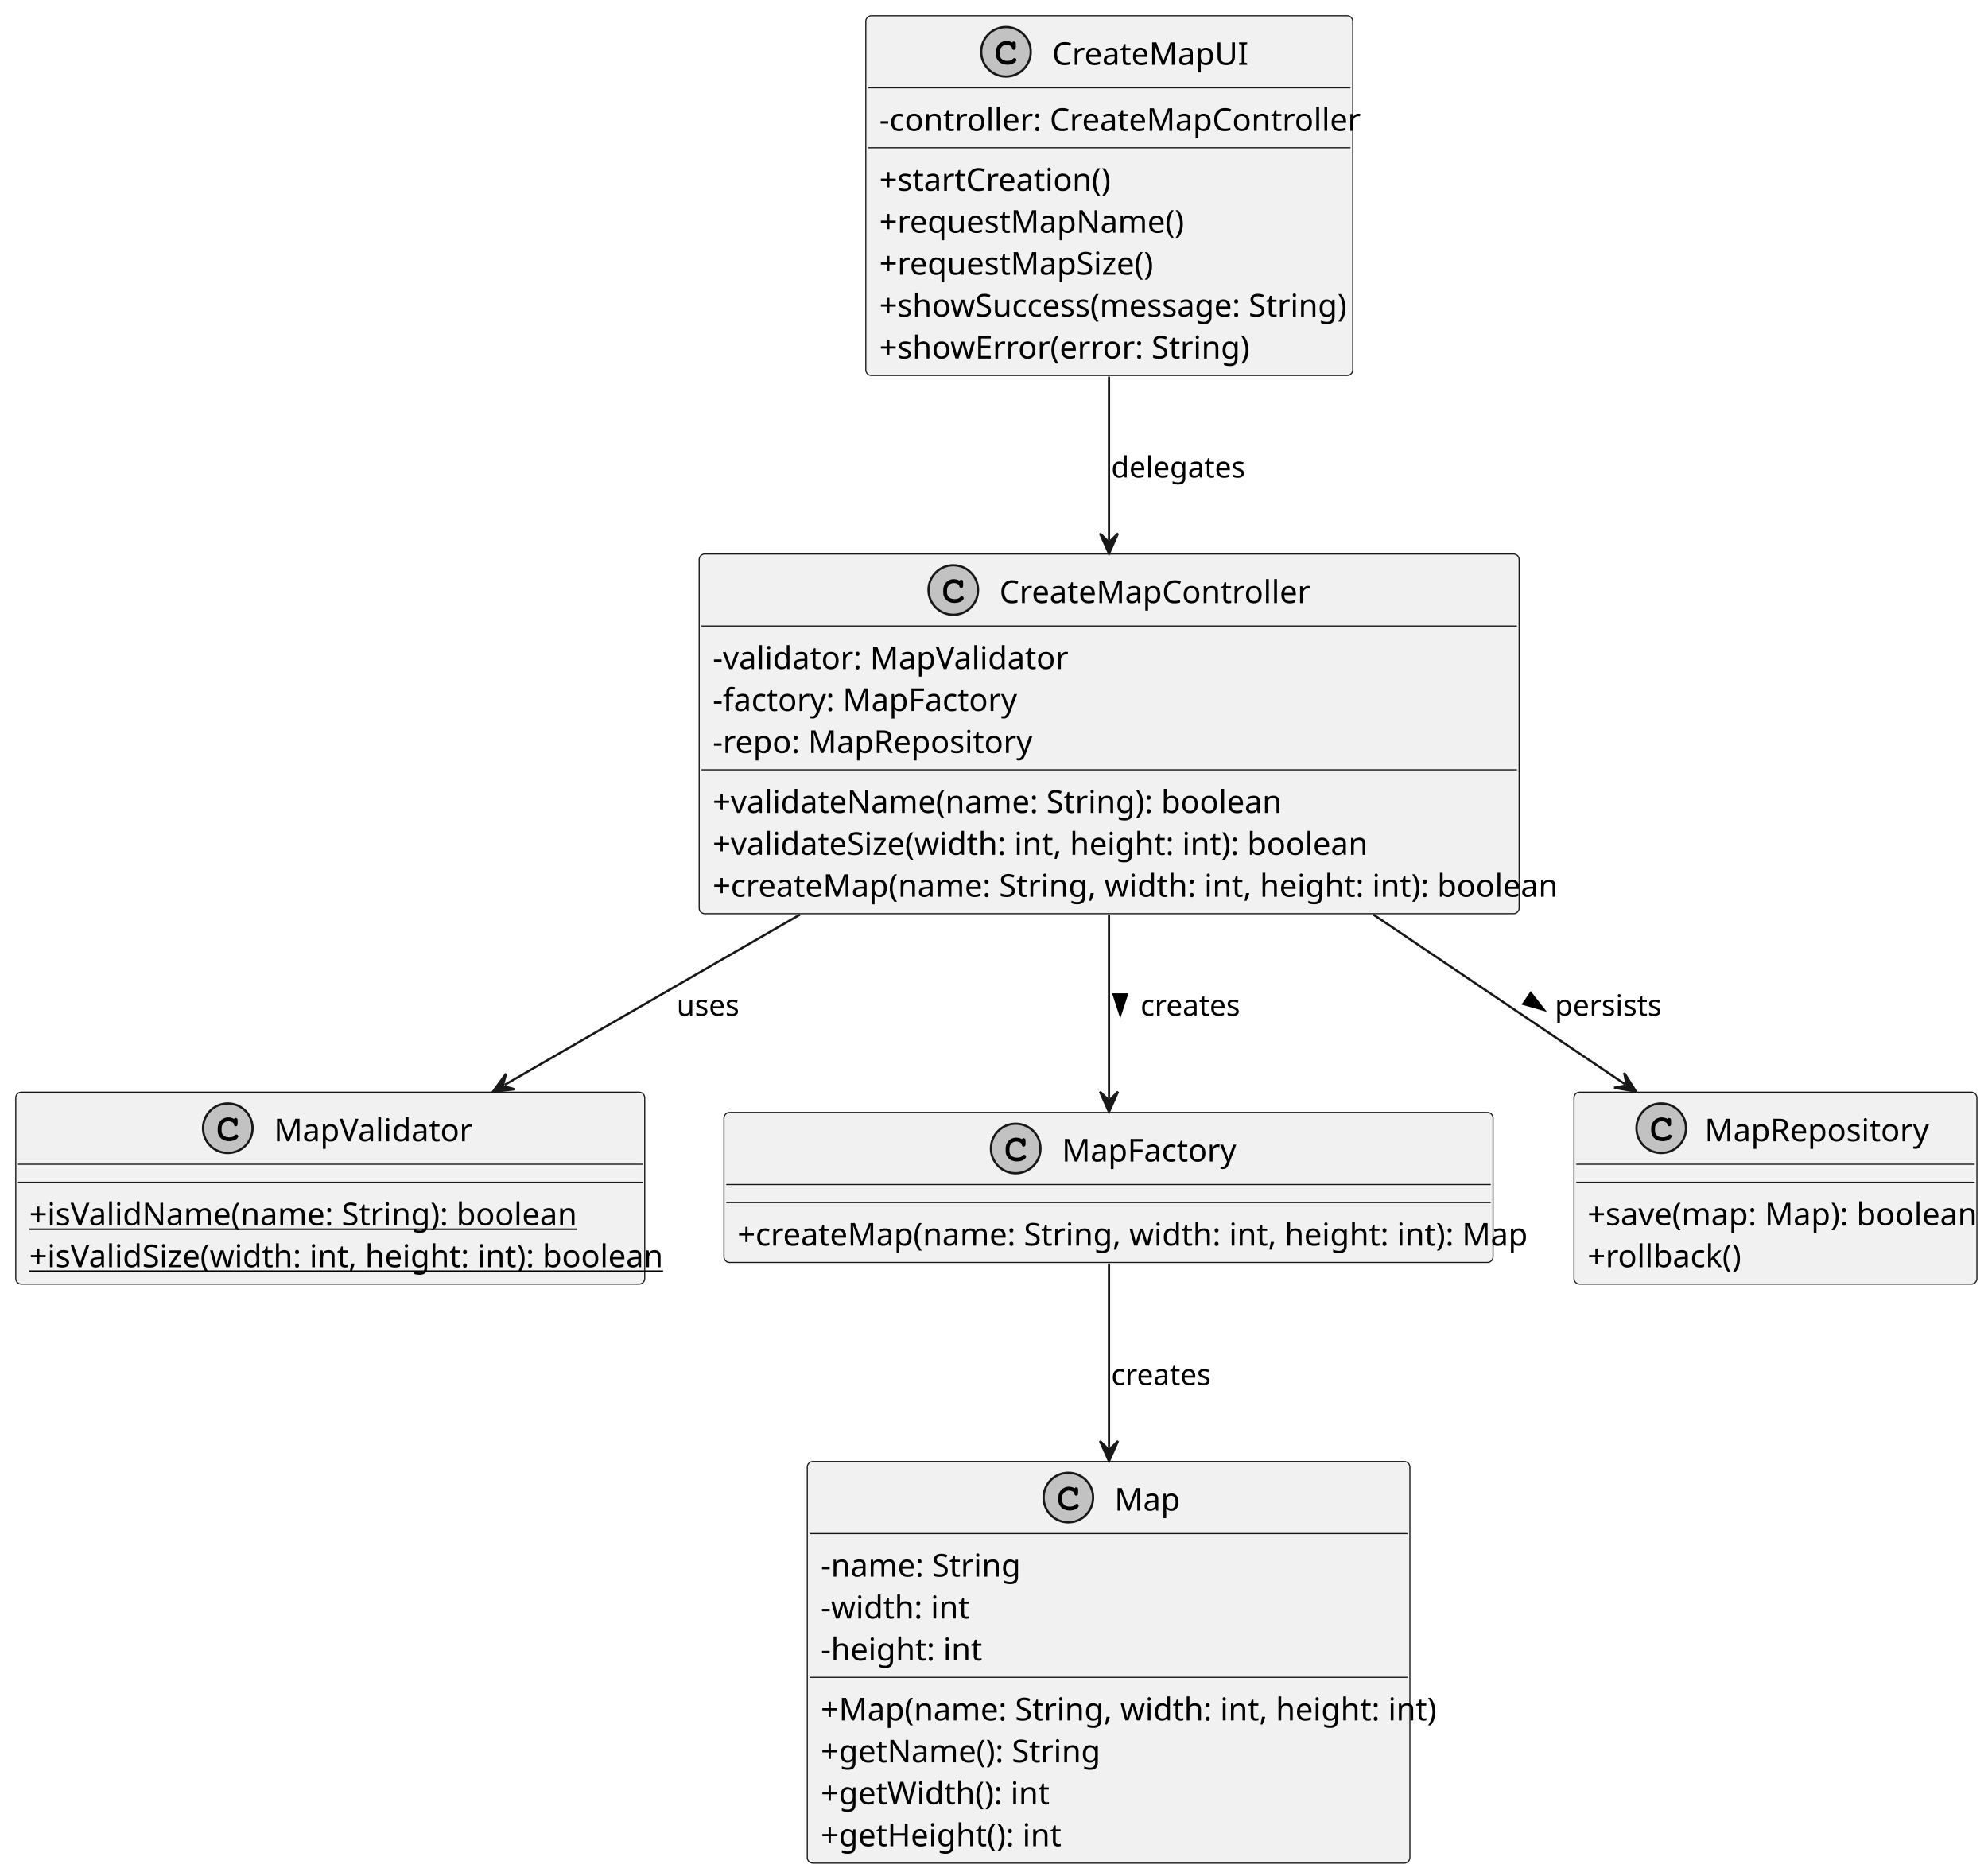
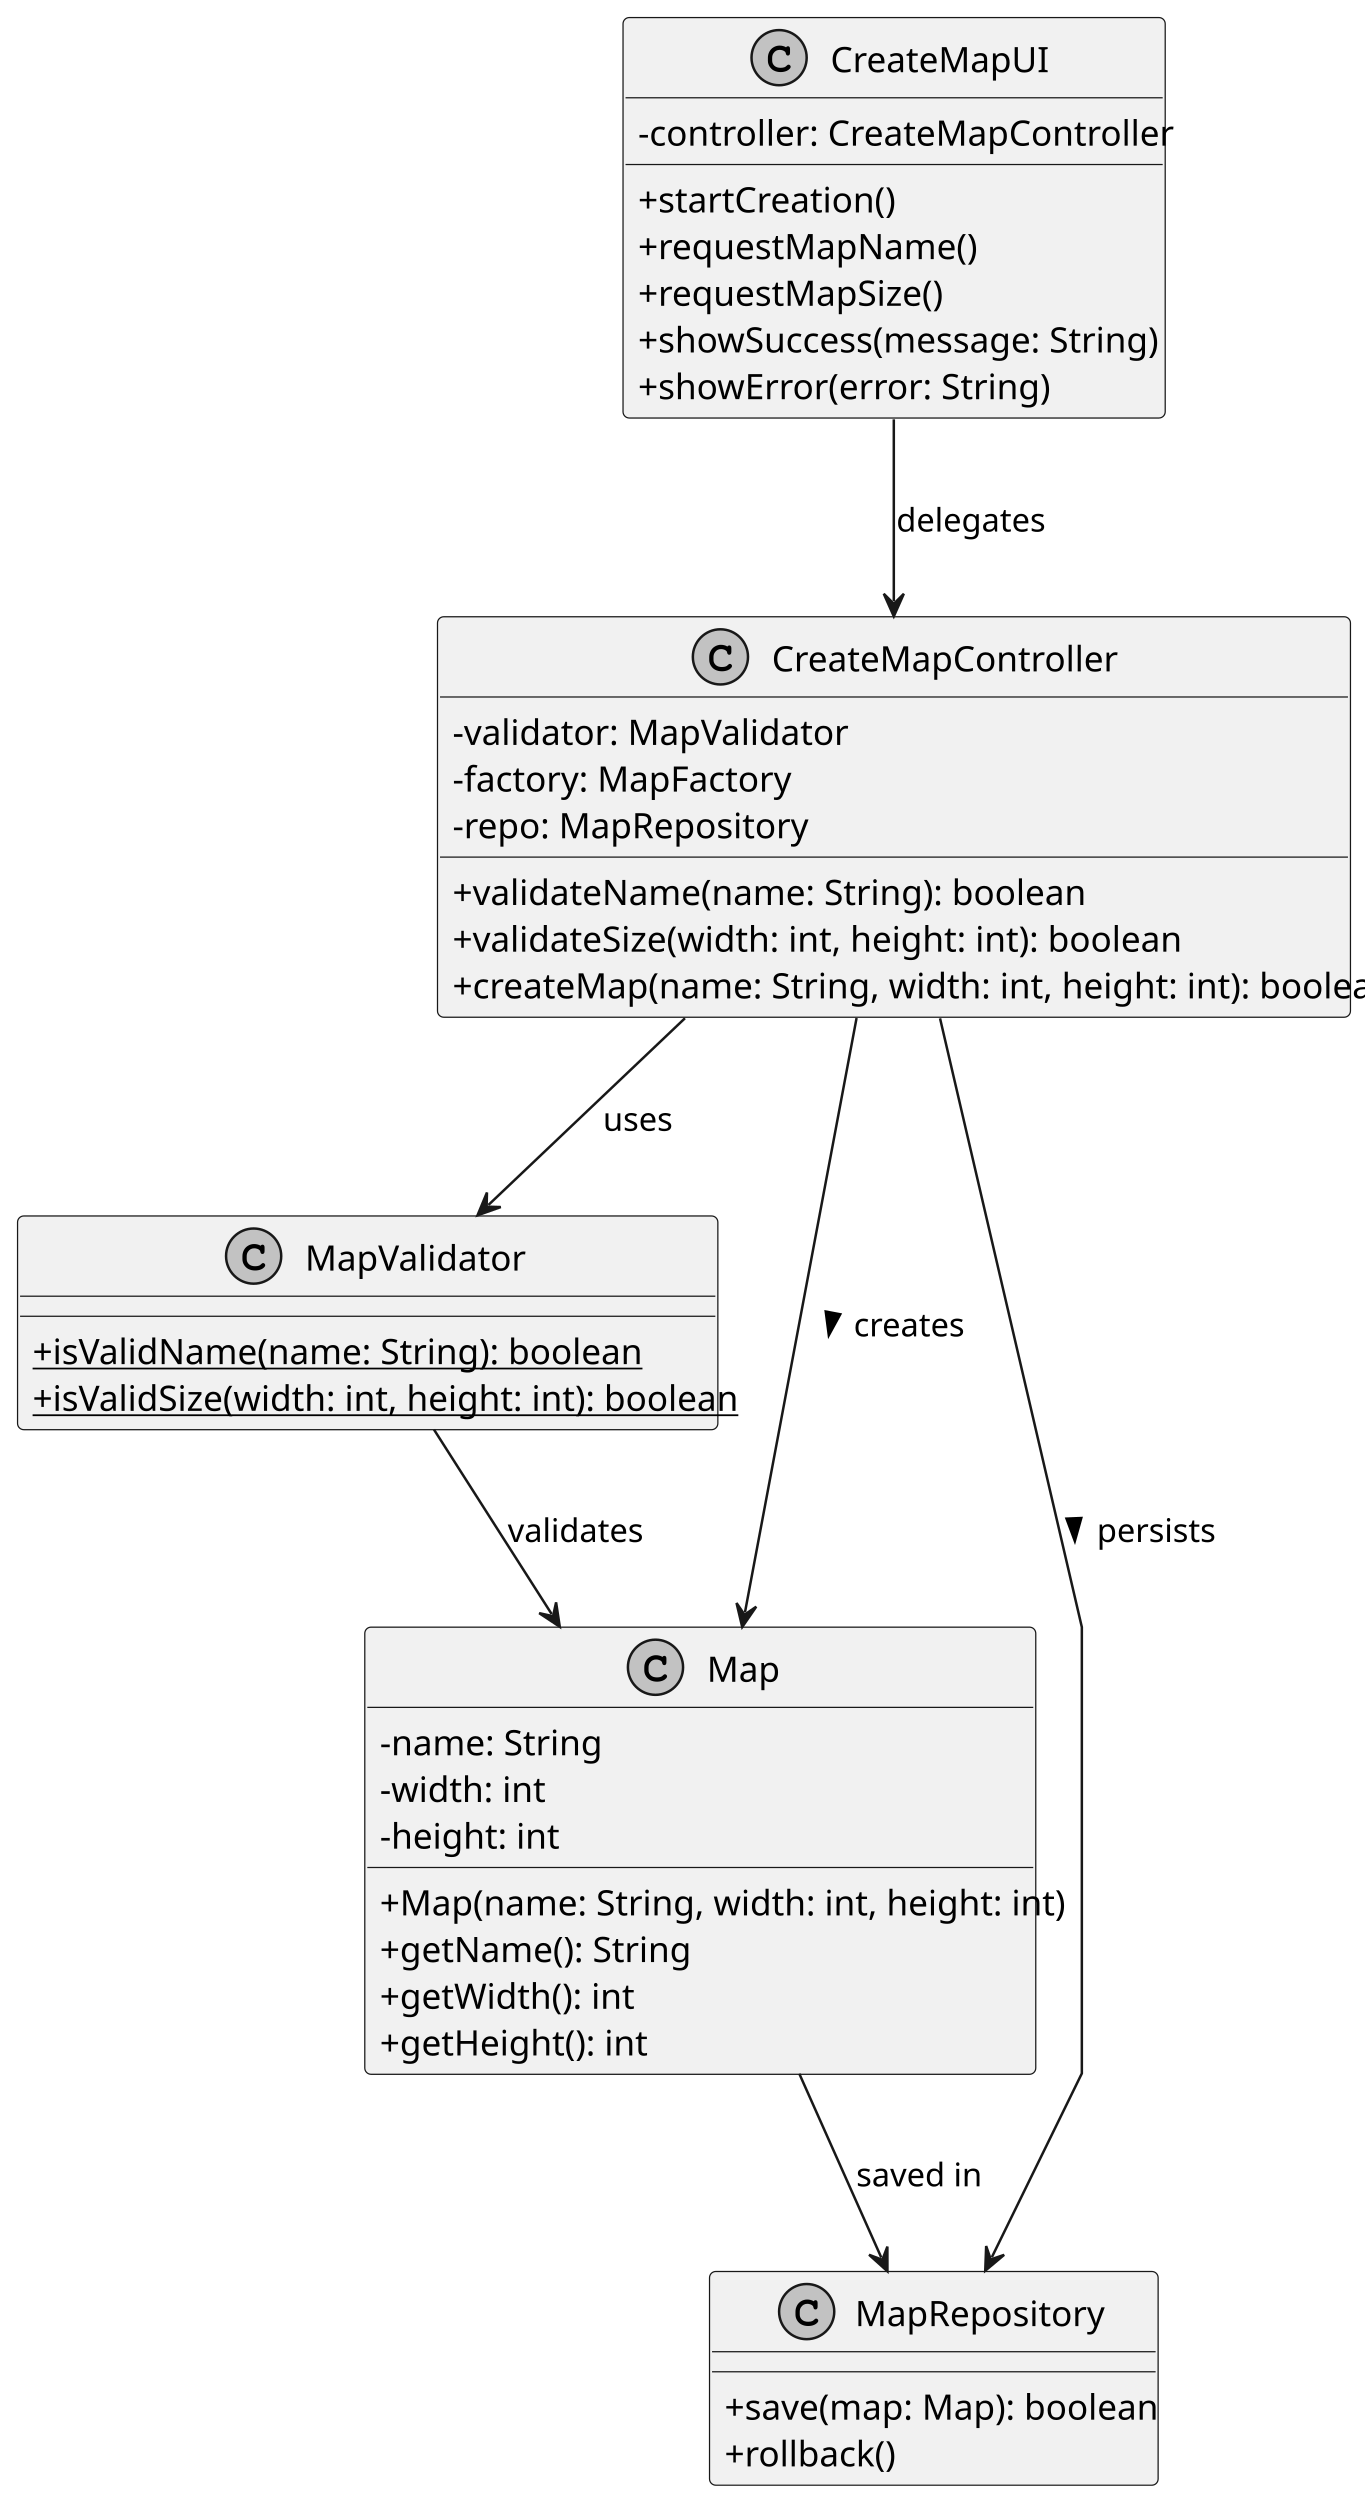
- <svg xmlns="http://www.w3.org/2000/svg" contentStyleType="text/css" height="583.8px" preserveAspectRatio="none" style="width:618px;height:583px;background:#FFFFFF;" version="1.1" viewBox="0 0 618 583" width="618.8px" zoomAndPan="magnify">
+ <svg xmlns="http://www.w3.org/2000/svg" contentStyleType="text/css" height="698.6px" preserveAspectRatio="none" style="width:381px;height:698px;background:#FFFFFF;" version="1.1" viewBox="0 0 381 698" width="381.5px" zoomAndPan="magnify">
  <defs />
  <g>
    <g id="elem_CreateMapUI">
-       <rect codeLine="10" fill="#F1F1F1" height="111.809" id="CreateMapUI" rx="1.75" ry="1.75" style="stroke:#181818;stroke-width:0.35;" width="151.376" x="269.15" y="4.9" />
-       <ellipse cx="312.724" cy="16.1" fill="#C2C2C2" rx="7.7" ry="7.7" style="stroke:#181818;stroke-width:0.7;" />
-       <path d="M314.66,13.213 Q314.769,13.059 314.9,12.983 Q315.031,12.906 315.185,12.906 Q315.447,12.906 315.611,13.092 Q315.775,13.267 315.775,13.694 L315.775,14.711 Q315.775,15.137 315.611,15.323 Q315.447,15.509 315.185,15.509 Q314.944,15.509 314.802,15.367 Q314.66,15.236 314.583,14.875 Q314.55,14.623 314.419,14.492 Q314.189,14.23 313.763,14.077 Q313.336,13.923 312.899,13.923 Q312.363,13.923 311.914,14.153 Q311.477,14.383 311.127,14.908 Q310.788,15.433 310.788,16.155 L310.788,16.92 Q310.788,17.784 311.411,18.364 Q312.035,18.933 313.15,18.933 Q313.806,18.933 314.266,18.758 Q314.539,18.648 314.835,18.342 Q315.021,18.156 315.119,18.102 Q315.228,18.047 315.37,18.047 Q315.6,18.047 315.775,18.233 Q315.961,18.408 315.961,18.648 Q315.961,18.889 315.721,19.173 Q315.37,19.578 314.813,19.808 Q314.058,20.125 313.15,20.125 Q312.089,20.125 311.247,19.688 Q310.558,19.337 310.077,18.594 Q309.596,17.839 309.596,16.942 L309.596,16.133 Q309.596,15.203 310.022,14.405 Q310.46,13.595 311.225,13.169 Q311.991,12.731 312.855,12.731 Q313.369,12.731 313.817,12.852 Q314.277,12.961 314.66,13.213 Z " fill="#000000" />
-       <text fill="#000000" font-family="sans-serif" font-size="9.8" lengthAdjust="spacing" textLength="58.278" x="327.074" y="20.158">CreateMapUI</text>
-       <line style="stroke:#181818;stroke-width:0.35;" x1="269.85" x2="419.826" y1="27.3" y2="27.3" />
-       <text fill="#000000" font-family="sans-serif" font-size="9.8" lengthAdjust="spacing" textLength="139.975" x="273.35" y="40.675">-controller: CreateMapController</text>
-       <line style="stroke:#181818;stroke-width:0.35;" x1="269.85" x2="419.826" y1="45.935" y2="45.935" />
-       <text fill="#000000" font-family="sans-serif" font-size="9.8" lengthAdjust="spacing" textLength="68.351" x="273.35" y="59.31">+startCreation()</text>
-       <text fill="#000000" font-family="sans-serif" font-size="9.8" lengthAdjust="spacing" textLength="90.143" x="273.35" y="72.345">+requestMapName()</text>
-       <text fill="#000000" font-family="sans-serif" font-size="9.8" lengthAdjust="spacing" textLength="83.066" x="273.35" y="85.379">+requestMapSize()</text>
-       <text fill="#000000" font-family="sans-serif" font-size="9.8" lengthAdjust="spacing" textLength="142.976" x="273.35" y="98.414">+showSuccess(message: String)</text>
-       <text fill="#000000" font-family="sans-serif" font-size="9.8" lengthAdjust="spacing" textLength="108.642" x="273.35" y="111.449">+showError(error: String)</text>
+       <rect codeLine="10" fill="#F1F1F1" height="111.809" id="CreateMapUI" rx="1.75" ry="1.75" style="stroke:#181818;stroke-width:0.35;" width="151.376" x="173.95" y="4.9" />
+       <ellipse cx="217.524" cy="16.1" fill="#C2C2C2" rx="7.7" ry="7.7" style="stroke:#181818;stroke-width:0.7;" />
+       <path d="M219.46,13.213 Q219.569,13.059 219.7,12.983 Q219.831,12.906 219.985,12.906 Q220.247,12.906 220.411,13.092 Q220.575,13.267 220.575,13.694 L220.575,14.711 Q220.575,15.137 220.411,15.323 Q220.247,15.509 219.985,15.509 Q219.744,15.509 219.602,15.367 Q219.46,15.236 219.383,14.875 Q219.35,14.623 219.219,14.492 Q218.989,14.23 218.563,14.077 Q218.136,13.923 217.699,13.923 Q217.163,13.923 216.714,14.153 Q216.277,14.383 215.927,14.908 Q215.588,15.433 215.588,16.155 L215.588,16.92 Q215.588,17.784 216.211,18.364 Q216.835,18.933 217.95,18.933 Q218.606,18.933 219.066,18.758 Q219.339,18.648 219.635,18.342 Q219.821,18.156 219.919,18.102 Q220.028,18.047 220.171,18.047 Q220.4,18.047 220.575,18.233 Q220.761,18.408 220.761,18.648 Q220.761,18.889 220.52,19.173 Q220.171,19.578 219.613,19.808 Q218.858,20.125 217.95,20.125 Q216.889,20.125 216.047,19.688 Q215.358,19.337 214.877,18.594 Q214.395,17.839 214.395,16.942 L214.395,16.133 Q214.395,15.203 214.822,14.405 Q215.26,13.595 216.025,13.169 Q216.791,12.731 217.655,12.731 Q218.169,12.731 218.617,12.852 Q219.077,12.961 219.46,13.213 Z " fill="#000000" />
+       <text fill="#000000" font-family="sans-serif" font-size="9.8" lengthAdjust="spacing" textLength="58.278" x="231.874" y="20.158">CreateMapUI</text>
+       <line style="stroke:#181818;stroke-width:0.35;" x1="174.65" x2="324.626" y1="27.3" y2="27.3" />
+       <text fill="#000000" font-family="sans-serif" font-size="9.8" lengthAdjust="spacing" textLength="139.975" x="178.15" y="40.675">-controller: CreateMapController</text>
+       <line style="stroke:#181818;stroke-width:0.35;" x1="174.65" x2="324.626" y1="45.935" y2="45.935" />
+       <text fill="#000000" font-family="sans-serif" font-size="9.8" lengthAdjust="spacing" textLength="68.351" x="178.15" y="59.31">+startCreation()</text>
+       <text fill="#000000" font-family="sans-serif" font-size="9.8" lengthAdjust="spacing" textLength="90.143" x="178.15" y="72.345">+requestMapName()</text>
+       <text fill="#000000" font-family="sans-serif" font-size="9.8" lengthAdjust="spacing" textLength="83.066" x="178.15" y="85.379">+requestMapSize()</text>
+       <text fill="#000000" font-family="sans-serif" font-size="9.8" lengthAdjust="spacing" textLength="142.976" x="178.15" y="98.414">+showSuccess(message: String)</text>
+       <text fill="#000000" font-family="sans-serif" font-size="9.8" lengthAdjust="spacing" textLength="108.642" x="178.15" y="111.449">+showError(error: String)</text>
    </g>
    <g id="elem_CreateMapController">
-       <rect codeLine="19" fill="#F1F1F1" height="111.809" id="CreateMapController" rx="1.75" ry="1.75" style="stroke:#181818;stroke-width:0.35;" width="254.898" x="217.35" y="172.2" />
-       <ellipse cx="296.343" cy="183.4" fill="#C2C2C2" rx="7.7" ry="7.7" style="stroke:#181818;stroke-width:0.7;" />
-       <path d="M298.279,180.512 Q298.389,180.359 298.52,180.283 Q298.651,180.206 298.804,180.206 Q299.067,180.206 299.231,180.392 Q299.395,180.567 299.395,180.994 L299.395,182.011 Q299.395,182.438 299.231,182.623 Q299.067,182.809 298.804,182.809 Q298.564,182.809 298.421,182.667 Q298.279,182.536 298.203,182.175 Q298.17,181.923 298.039,181.792 Q297.809,181.53 297.382,181.377 Q296.956,181.223 296.518,181.223 Q295.982,181.223 295.534,181.453 Q295.096,181.683 294.747,182.208 Q294.407,182.733 294.407,183.455 L294.407,184.22 Q294.407,185.084 295.031,185.664 Q295.654,186.233 296.77,186.233 Q297.426,186.233 297.885,186.058 Q298.159,185.948 298.454,185.642 Q298.64,185.456 298.739,185.402 Q298.848,185.347 298.99,185.347 Q299.22,185.347 299.395,185.533 Q299.581,185.708 299.581,185.948 Q299.581,186.189 299.34,186.473 Q298.99,186.878 298.432,187.108 Q297.678,187.425 296.77,187.425 Q295.709,187.425 294.867,186.988 Q294.178,186.637 293.697,185.894 Q293.215,185.139 293.215,184.242 L293.215,183.433 Q293.215,182.503 293.642,181.705 Q294.079,180.895 294.845,180.469 Q295.611,180.031 296.475,180.031 Q296.989,180.031 297.437,180.152 Q297.897,180.261 298.279,180.512 Z " fill="#000000" />
-       <text fill="#000000" font-family="sans-serif" font-size="9.8" lengthAdjust="spacing" textLength="90.961" x="310.693" y="187.458">CreateMapController</text>
-       <line style="stroke:#181818;stroke-width:0.35;" x1="218.05" x2="471.548" y1="194.6" y2="194.6" />
-       <text fill="#000000" font-family="sans-serif" font-size="9.8" lengthAdjust="spacing" textLength="103.493" x="221.55" y="207.975">-validator: MapValidator</text>
-       <text fill="#000000" font-family="sans-serif" font-size="9.8" lengthAdjust="spacing" textLength="89.856" x="221.55" y="221.01">-factory: MapFactory</text>
-       <text fill="#000000" font-family="sans-serif" font-size="9.8" lengthAdjust="spacing" textLength="94.229" x="221.55" y="234.045">-repo: MapRepository</text>
-       <line style="stroke:#181818;stroke-width:0.35;" x1="218.05" x2="471.548" y1="239.304" y2="239.304" />
-       <text fill="#000000" font-family="sans-serif" font-size="9.8" lengthAdjust="spacing" textLength="168.055" x="221.55" y="252.679">+validateName(name: String): boolean</text>
-       <text fill="#000000" font-family="sans-serif" font-size="9.8" lengthAdjust="spacing" textLength="192.033" x="221.55" y="265.714">+validateSize(width: int, height: int): boolean</text>
-       <text fill="#000000" font-family="sans-serif" font-size="9.8" lengthAdjust="spacing" textLength="246.498" x="221.55" y="278.749">+createMap(name: String, width: int, height: int): boolean</text>
+       <rect codeLine="19" fill="#F1F1F1" height="111.809" id="CreateMapController" rx="1.75" ry="1.75" style="stroke:#181818;stroke-width:0.35;" width="254.898" x="122.15" y="172.2" />
+       <ellipse cx="201.143" cy="183.4" fill="#C2C2C2" rx="7.7" ry="7.7" style="stroke:#181818;stroke-width:0.7;" />
+       <path d="M203.079,180.512 Q203.189,180.359 203.32,180.283 Q203.451,180.206 203.604,180.206 Q203.867,180.206 204.031,180.392 Q204.195,180.567 204.195,180.994 L204.195,182.011 Q204.195,182.438 204.031,182.623 Q203.867,182.809 203.604,182.809 Q203.364,182.809 203.221,182.667 Q203.079,182.536 203.003,182.175 Q202.97,181.923 202.839,181.792 Q202.609,181.53 202.182,181.377 Q201.756,181.223 201.318,181.223 Q200.782,181.223 200.334,181.453 Q199.897,181.683 199.547,182.208 Q199.207,182.733 199.207,183.455 L199.207,184.22 Q199.207,185.084 199.831,185.664 Q200.454,186.233 201.57,186.233 Q202.226,186.233 202.685,186.058 Q202.959,185.948 203.254,185.642 Q203.44,185.456 203.539,185.402 Q203.648,185.347 203.79,185.347 Q204.02,185.347 204.195,185.533 Q204.381,185.708 204.381,185.948 Q204.381,186.189 204.14,186.473 Q203.79,186.878 203.232,187.108 Q202.478,187.425 201.57,187.425 Q200.509,187.425 199.667,186.988 Q198.978,186.637 198.496,185.894 Q198.015,185.139 198.015,184.242 L198.015,183.433 Q198.015,182.503 198.442,181.705 Q198.879,180.895 199.645,180.469 Q200.411,180.031 201.275,180.031 Q201.789,180.031 202.237,180.152 Q202.696,180.261 203.079,180.512 Z " fill="#000000" />
+       <text fill="#000000" font-family="sans-serif" font-size="9.8" lengthAdjust="spacing" textLength="90.961" x="215.493" y="187.458">CreateMapController</text>
+       <line style="stroke:#181818;stroke-width:0.35;" x1="122.85" x2="376.348" y1="194.6" y2="194.6" />
+       <text fill="#000000" font-family="sans-serif" font-size="9.8" lengthAdjust="spacing" textLength="103.493" x="126.35" y="207.975">-validator: MapValidator</text>
+       <text fill="#000000" font-family="sans-serif" font-size="9.8" lengthAdjust="spacing" textLength="89.856" x="126.35" y="221.01">-factory: MapFactory</text>
+       <text fill="#000000" font-family="sans-serif" font-size="9.8" lengthAdjust="spacing" textLength="94.229" x="126.35" y="234.045">-repo: MapRepository</text>
+       <line style="stroke:#181818;stroke-width:0.35;" x1="122.85" x2="376.348" y1="239.304" y2="239.304" />
+       <text fill="#000000" font-family="sans-serif" font-size="9.8" lengthAdjust="spacing" textLength="168.055" x="126.35" y="252.679">+validateName(name: String): boolean</text>
+       <text fill="#000000" font-family="sans-serif" font-size="9.8" lengthAdjust="spacing" textLength="192.033" x="126.35" y="265.714">+validateSize(width: int, height: int): boolean</text>
+       <text fill="#000000" font-family="sans-serif" font-size="9.8" lengthAdjust="spacing" textLength="246.498" x="126.35" y="278.749">+createMap(name: String, width: int, height: int): boolean</text>
    </g>
    <g id="elem_MapValidator">
      <rect codeLine="28" fill="#F1F1F1" height="59.669" id="MapValidator" rx="1.75" ry="1.75" style="stroke:#181818;stroke-width:0.35;" width="195.524" x="4.9" y="339.5" />
      <ellipse cx="70.816" cy="350.7" fill="#C2C2C2" rx="7.7" ry="7.7" style="stroke:#181818;stroke-width:0.7;" />
      <path d="M72.751,347.812 Q72.861,347.659 72.992,347.583 Q73.123,347.506 73.276,347.506 Q73.539,347.506 73.703,347.692 Q73.867,347.867 73.867,348.294 L73.867,349.311 Q73.867,349.738 73.703,349.923 Q73.539,350.109 73.276,350.109 Q73.036,350.109 72.894,349.967 Q72.751,349.836 72.675,349.475 Q72.642,349.223 72.511,349.092 Q72.281,348.83 71.855,348.677 Q71.428,348.523 70.99,348.523 Q70.455,348.523 70.006,348.753 Q69.569,348.983 69.219,349.508 Q68.88,350.033 68.88,350.755 L68.88,351.52 Q68.88,352.384 69.503,352.964 Q70.126,353.533 71.242,353.533 Q71.898,353.533 72.358,353.358 Q72.631,353.248 72.927,352.942 Q73.112,352.756 73.211,352.702 Q73.32,352.647 73.462,352.647 Q73.692,352.647 73.867,352.833 Q74.053,353.008 74.053,353.248 Q74.053,353.489 73.812,353.773 Q73.462,354.178 72.905,354.408 Q72.15,354.725 71.242,354.725 Q70.181,354.725 69.339,354.288 Q68.65,353.938 68.169,353.194 Q67.687,352.439 67.687,351.542 L67.687,350.733 Q67.687,349.803 68.114,349.005 Q68.552,348.195 69.317,347.769 Q70.083,347.331 70.947,347.331 Q71.461,347.331 71.909,347.452 Q72.369,347.561 72.751,347.812 Z " fill="#000000" />
      <text fill="#000000" font-family="sans-serif" font-size="9.8" lengthAdjust="spacing" textLength="57.742" x="85.165" y="354.758">MapValidator</text>
      <line style="stroke:#181818;stroke-width:0.35;" x1="5.6" x2="199.724" y1="361.9" y2="361.9" />
      <line style="stroke:#181818;stroke-width:0.35;" x1="5.6" x2="199.724" y1="367.5" y2="367.5" />
      <text fill="#000000" font-family="sans-serif" font-size="9.8" lengthAdjust="spacing" text-decoration="underline" textLength="163.145" x="9.1" y="380.875">+isValidName(name: String): boolean</text>
      <text fill="#000000" font-family="sans-serif" font-size="9.8" lengthAdjust="spacing" text-decoration="underline" textLength="187.124" x="9.1" y="393.91">+isValidSize(width: int, height: int): boolean</text>
    </g>
-     <g id="elem_MapFactory">
-       <rect codeLine="33" fill="#F1F1F1" height="46.635" id="MapFactory" rx="1.75" ry="1.75" style="stroke:#181818;stroke-width:0.35;" width="239.083" x="225.05" y="345.8" />
-       <ellipse cx="315.748" cy="357" fill="#C2C2C2" rx="7.7" ry="7.7" style="stroke:#181818;stroke-width:0.7;" />
-       <path d="M317.684,354.113 Q317.793,353.959 317.924,353.883 Q318.056,353.806 318.209,353.806 Q318.471,353.806 318.635,353.992 Q318.799,354.167 318.799,354.594 L318.799,355.611 Q318.799,356.038 318.635,356.223 Q318.471,356.409 318.209,356.409 Q317.968,356.409 317.826,356.267 Q317.684,356.136 317.607,355.775 Q317.574,355.523 317.443,355.392 Q317.214,355.13 316.787,354.977 Q316.36,354.823 315.923,354.823 Q315.387,354.823 314.938,355.053 Q314.501,355.283 314.151,355.808 Q313.812,356.333 313.812,357.055 L313.812,357.82 Q313.812,358.684 314.435,359.264 Q315.059,359.833 316.174,359.833 Q316.831,359.833 317.29,359.658 Q317.563,359.548 317.859,359.242 Q318.045,359.056 318.143,359.002 Q318.252,358.947 318.395,358.947 Q318.624,358.947 318.799,359.133 Q318.985,359.308 318.985,359.548 Q318.985,359.789 318.745,360.073 Q318.395,360.478 317.837,360.708 Q317.082,361.025 316.174,361.025 Q315.113,361.025 314.271,360.587 Q313.582,360.238 313.101,359.494 Q312.62,358.739 312.62,357.842 L312.62,357.033 Q312.62,356.103 313.046,355.305 Q313.484,354.495 314.249,354.069 Q315.015,353.631 315.879,353.631 Q316.393,353.631 316.842,353.752 Q317.301,353.861 317.684,354.113 Z " fill="#000000" />
-       <text fill="#000000" font-family="sans-serif" font-size="9.8" lengthAdjust="spacing" textLength="51.737" x="330.098" y="361.058">MapFactory</text>
-       <line style="stroke:#181818;stroke-width:0.35;" x1="225.75" x2="463.433" y1="368.2" y2="368.2" />
-       <line style="stroke:#181818;stroke-width:0.35;" x1="225.75" x2="463.433" y1="373.8" y2="373.8" />
-       <text fill="#000000" font-family="sans-serif" font-size="9.8" lengthAdjust="spacing" textLength="230.683" x="229.25" y="387.175">+createMap(name: String, width: int, height: int): Map</text>
-     </g>
    <g id="elem_Map">
-       <rect codeLine="37" fill="#F1F1F1" height="124.843" id="Map" rx="1.75" ry="1.75" style="stroke:#181818;stroke-width:0.35;" width="187.336" x="250.95" y="454.3" />
-       <ellipse cx="332.111" cy="465.5" fill="#C2C2C2" rx="7.7" ry="7.7" style="stroke:#181818;stroke-width:0.7;" />
-       <path d="M334.047,462.613 Q334.156,462.459 334.288,462.383 Q334.419,462.306 334.572,462.306 Q334.834,462.306 334.998,462.492 Q335.163,462.667 335.163,463.094 L335.163,464.111 Q335.163,464.538 334.998,464.723 Q334.834,464.909 334.572,464.909 Q334.331,464.909 334.189,464.767 Q334.047,464.636 333.97,464.275 Q333.938,464.023 333.806,463.892 Q333.577,463.63 333.15,463.477 Q332.724,463.323 332.286,463.323 Q331.75,463.323 331.302,463.553 Q330.864,463.783 330.514,464.308 Q330.175,464.833 330.175,465.555 L330.175,466.32 Q330.175,467.184 330.798,467.764 Q331.422,468.333 332.538,468.333 Q333.194,468.333 333.653,468.158 Q333.927,468.048 334.222,467.742 Q334.408,467.556 334.506,467.502 Q334.616,467.447 334.758,467.447 Q334.988,467.447 335.163,467.633 Q335.349,467.808 335.349,468.048 Q335.349,468.289 335.108,468.573 Q334.758,468.978 334.2,469.208 Q333.445,469.525 332.538,469.525 Q331.477,469.525 330.635,469.087 Q329.945,468.738 329.464,467.994 Q328.983,467.239 328.983,466.342 L328.983,465.533 Q328.983,464.603 329.409,463.805 Q329.847,462.995 330.613,462.569 Q331.378,462.131 332.242,462.131 Q332.756,462.131 333.205,462.252 Q333.664,462.361 334.047,462.613 Z " fill="#000000" />
-       <text fill="#000000" font-family="sans-serif" font-size="9.8" lengthAdjust="spacing" textLength="19.064" x="346.461" y="469.558">Map</text>
-       <line style="stroke:#181818;stroke-width:0.35;" x1="251.65" x2="437.586" y1="476.7" y2="476.7" />
-       <text fill="#000000" font-family="sans-serif" font-size="9.8" lengthAdjust="spacing" textLength="58.824" x="255.15" y="490.075">-name: String</text>
-       <text fill="#000000" font-family="sans-serif" font-size="9.8" lengthAdjust="spacing" textLength="41.937" x="255.15" y="503.11">-width: int</text>
-       <text fill="#000000" font-family="sans-serif" font-size="9.8" lengthAdjust="spacing" textLength="45.76" x="255.15" y="516.145">-height: int</text>
-       <line style="stroke:#181818;stroke-width:0.35;" x1="251.65" x2="437.586" y1="521.404" y2="521.404" />
-       <text fill="#000000" font-family="sans-serif" font-size="9.8" lengthAdjust="spacing" textLength="178.936" x="255.15" y="534.779">+Map(name: String, width: int, height: int)</text>
-       <text fill="#000000" font-family="sans-serif" font-size="9.8" lengthAdjust="spacing" textLength="83.061" x="255.15" y="547.814">+getName(): String</text>
-       <text fill="#000000" font-family="sans-serif" font-size="9.8" lengthAdjust="spacing" textLength="66.719" x="255.15" y="560.849">+getWidth(): int</text>
-       <text fill="#000000" font-family="sans-serif" font-size="9.8" lengthAdjust="spacing" textLength="69.997" x="255.15" y="573.884">+getHeight(): int</text>
+       <rect codeLine="34" fill="#F1F1F1" height="124.843" id="Map" rx="1.75" ry="1.75" style="stroke:#181818;stroke-width:0.35;" width="187.336" x="101.85" y="454.3" />
+       <ellipse cx="183.011" cy="465.5" fill="#C2C2C2" rx="7.7" ry="7.7" style="stroke:#181818;stroke-width:0.7;" />
+       <path d="M184.947,462.613 Q185.056,462.459 185.188,462.383 Q185.319,462.306 185.472,462.306 Q185.734,462.306 185.899,462.492 Q186.063,462.667 186.063,463.094 L186.063,464.111 Q186.063,464.538 185.899,464.723 Q185.734,464.909 185.472,464.909 Q185.231,464.909 185.089,464.767 Q184.947,464.636 184.87,464.275 Q184.838,464.023 184.706,463.892 Q184.477,463.63 184.05,463.477 Q183.624,463.323 183.186,463.323 Q182.65,463.323 182.202,463.553 Q181.764,463.783 181.414,464.308 Q181.075,464.833 181.075,465.555 L181.075,466.32 Q181.075,467.184 181.698,467.764 Q182.322,468.333 183.438,468.333 Q184.094,468.333 184.553,468.158 Q184.827,468.048 185.122,467.742 Q185.308,467.556 185.406,467.502 Q185.516,467.447 185.658,467.447 Q185.888,467.447 186.063,467.633 Q186.249,467.808 186.249,468.048 Q186.249,468.289 186.008,468.573 Q185.658,468.978 185.1,469.208 Q184.345,469.525 183.438,469.525 Q182.377,469.525 181.535,469.087 Q180.845,468.738 180.364,467.994 Q179.883,467.239 179.883,466.342 L179.883,465.533 Q179.883,464.603 180.31,463.805 Q180.747,462.995 181.513,462.569 Q182.278,462.131 183.142,462.131 Q183.656,462.131 184.105,462.252 Q184.564,462.361 184.947,462.613 Z " fill="#000000" />
+       <text fill="#000000" font-family="sans-serif" font-size="9.8" lengthAdjust="spacing" textLength="19.064" x="197.361" y="469.558">Map</text>
+       <line style="stroke:#181818;stroke-width:0.35;" x1="102.55" x2="288.486" y1="476.7" y2="476.7" />
+       <text fill="#000000" font-family="sans-serif" font-size="9.8" lengthAdjust="spacing" textLength="58.824" x="106.05" y="490.075">-name: String</text>
+       <text fill="#000000" font-family="sans-serif" font-size="9.8" lengthAdjust="spacing" textLength="41.937" x="106.05" y="503.11">-width: int</text>
+       <text fill="#000000" font-family="sans-serif" font-size="9.8" lengthAdjust="spacing" textLength="45.76" x="106.05" y="516.145">-height: int</text>
+       <line style="stroke:#181818;stroke-width:0.35;" x1="102.55" x2="288.486" y1="521.404" y2="521.404" />
+       <text fill="#000000" font-family="sans-serif" font-size="9.8" lengthAdjust="spacing" textLength="178.936" x="106.05" y="534.779">+Map(name: String, width: int, height: int)</text>
+       <text fill="#000000" font-family="sans-serif" font-size="9.8" lengthAdjust="spacing" textLength="83.061" x="106.05" y="547.814">+getName(): String</text>
+       <text fill="#000000" font-family="sans-serif" font-size="9.8" lengthAdjust="spacing" textLength="66.719" x="106.05" y="560.849">+getWidth(): int</text>
+       <text fill="#000000" font-family="sans-serif" font-size="9.8" lengthAdjust="spacing" textLength="69.997" x="106.05" y="573.884">+getHeight(): int</text>
    </g>
    <g id="elem_MapRepository">
-       <rect codeLine="47" fill="#F1F1F1" height="59.669" id="MapRepository" rx="1.75" ry="1.75" style="stroke:#181818;stroke-width:0.35;" width="125.249" x="489.3" y="339.5" />
-       <ellipse cx="516.424" cy="350.7" fill="#C2C2C2" rx="7.7" ry="7.7" style="stroke:#181818;stroke-width:0.7;" />
-       <path d="M518.36,347.812 Q518.47,347.659 518.601,347.583 Q518.732,347.506 518.885,347.506 Q519.148,347.506 519.312,347.692 Q519.476,347.867 519.476,348.294 L519.476,349.311 Q519.476,349.738 519.312,349.923 Q519.148,350.109 518.885,350.109 Q518.645,350.109 518.502,349.967 Q518.36,349.836 518.284,349.475 Q518.251,349.223 518.12,349.092 Q517.89,348.83 517.463,348.677 Q517.037,348.523 516.599,348.523 Q516.063,348.523 515.615,348.753 Q515.177,348.983 514.827,349.508 Q514.488,350.033 514.488,350.755 L514.488,351.52 Q514.488,352.384 515.112,352.964 Q515.735,353.533 516.851,353.533 Q517.507,353.533 517.966,353.358 Q518.24,353.248 518.535,352.942 Q518.721,352.756 518.82,352.702 Q518.929,352.647 519.071,352.647 Q519.301,352.647 519.476,352.833 Q519.662,353.008 519.662,353.248 Q519.662,353.489 519.421,353.773 Q519.071,354.178 518.513,354.408 Q517.759,354.725 516.851,354.725 Q515.79,354.725 514.948,354.288 Q514.259,353.938 513.777,353.194 Q513.296,352.439 513.296,351.542 L513.296,350.733 Q513.296,349.803 513.723,349.005 Q514.16,348.195 514.926,347.769 Q515.691,347.331 516.556,347.331 Q517.07,347.331 517.518,347.452 Q517.977,347.561 518.36,347.812 Z " fill="#000000" />
-       <text fill="#000000" font-family="sans-serif" font-size="9.8" lengthAdjust="spacing" textLength="65.906" x="529.918" y="354.758">MapRepository</text>
-       <line style="stroke:#181818;stroke-width:0.35;" x1="490" x2="613.849" y1="361.9" y2="361.9" />
-       <line style="stroke:#181818;stroke-width:0.35;" x1="490" x2="613.849" y1="367.5" y2="367.5" />
-       <text fill="#000000" font-family="sans-serif" font-size="9.8" lengthAdjust="spacing" textLength="116.849" x="493.5" y="380.875">+save(map: Map): boolean</text>
-       <text fill="#000000" font-family="sans-serif" font-size="9.8" lengthAdjust="spacing" textLength="46.019" x="493.5" y="393.91">+rollback()</text>
+       <rect codeLine="44" fill="#F1F1F1" height="59.669" id="MapRepository" rx="1.75" ry="1.75" style="stroke:#181818;stroke-width:0.35;" width="125.249" x="198.1" y="634.2" />
+       <ellipse cx="225.224" cy="645.4" fill="#C2C2C2" rx="7.7" ry="7.7" style="stroke:#181818;stroke-width:0.7;" />
+       <path d="M227.16,642.513 Q227.27,642.359 227.401,642.283 Q227.532,642.206 227.685,642.206 Q227.948,642.206 228.112,642.392 Q228.276,642.567 228.276,642.994 L228.276,644.011 Q228.276,644.438 228.112,644.623 Q227.948,644.809 227.685,644.809 Q227.445,644.809 227.302,644.667 Q227.16,644.536 227.084,644.175 Q227.051,643.923 226.92,643.792 Q226.69,643.53 226.263,643.377 Q225.837,643.223 225.399,643.223 Q224.863,643.223 224.415,643.453 Q223.977,643.683 223.627,644.208 Q223.288,644.733 223.288,645.455 L223.288,646.22 Q223.288,647.084 223.912,647.664 Q224.535,648.233 225.651,648.233 Q226.307,648.233 226.766,648.058 Q227.04,647.948 227.335,647.642 Q227.521,647.456 227.62,647.402 Q227.729,647.347 227.871,647.347 Q228.101,647.347 228.276,647.533 Q228.462,647.708 228.462,647.948 Q228.462,648.189 228.221,648.473 Q227.871,648.878 227.313,649.108 Q226.559,649.425 225.651,649.425 Q224.59,649.425 223.748,648.987 Q223.059,648.638 222.577,647.894 Q222.096,647.139 222.096,646.242 L222.096,645.433 Q222.096,644.503 222.523,643.705 Q222.96,642.895 223.726,642.469 Q224.491,642.031 225.356,642.031 Q225.87,642.031 226.318,642.152 Q226.777,642.261 227.16,642.513 Z " fill="#000000" />
+       <text fill="#000000" font-family="sans-serif" font-size="9.8" lengthAdjust="spacing" textLength="65.906" x="238.719" y="649.458">MapRepository</text>
+       <line style="stroke:#181818;stroke-width:0.35;" x1="198.8" x2="322.649" y1="656.6" y2="656.6" />
+       <line style="stroke:#181818;stroke-width:0.35;" x1="198.8" x2="322.649" y1="662.2" y2="662.2" />
+       <text fill="#000000" font-family="sans-serif" font-size="9.8" lengthAdjust="spacing" textLength="116.849" x="202.3" y="675.575">+save(map: Map): boolean</text>
+       <text fill="#000000" font-family="sans-serif" font-size="9.8" lengthAdjust="spacing" textLength="46.019" x="202.3" y="688.61">+rollback()</text>
    </g>
    <g id="link_CreateMapUI_CreateMapController">
-       <path codeLine="53" d="M344.75,117.075 C344.75,134.785 344.75,150.171 344.75,167.881 " fill="none" id="CreateMapUI-to-CreateMapController" style="stroke:#181818;stroke-width:0.7;" />
-       <polygon fill="#181818" points="344.75,172.081,347.55,165.781,344.75,168.581,341.95,165.781,344.75,172.081" style="stroke:#181818;stroke-width:0.7;" />
-       <text fill="#000000" font-family="sans-serif" font-size="9.1" lengthAdjust="spacing" textLength="39.466" x="345.45" y="148.42">delegates</text>
+       <path codeLine="50" d="M249.55,117.075 C249.55,134.785 249.55,150.171 249.55,167.881 " fill="none" id="CreateMapUI-to-CreateMapController" style="stroke:#181818;stroke-width:0.7;" />
+       <polygon fill="#181818" points="249.55,172.081,252.35,165.781,249.55,168.581,246.75,165.781,249.55,172.081" style="stroke:#181818;stroke-width:0.7;" />
+       <text fill="#000000" font-family="sans-serif" font-size="9.1" lengthAdjust="spacing" textLength="39.466" x="250.25" y="148.42">delegates</text>
    </g>
    <g id="link_CreateMapController_MapValidator">
-       <path codeLine="54" d="M248.675,284.291 C216.055,303.1 184.539,321.274 156.889,337.22 " fill="none" id="CreateMapController-to-MapValidator" style="stroke:#181818;stroke-width:0.7;" />
-       <polygon fill="#181818" points="153.251,339.318,160.107,338.596,156.283,337.57,157.31,333.745,153.251,339.318" style="stroke:#181818;stroke-width:0.7;" />
-       <text fill="#000000" font-family="sans-serif" font-size="9.1" lengthAdjust="spacing" textLength="19.222" x="210.35" y="315.72">uses</text>
+       <path codeLine="51" d="M191.24,284.291 C171.444,303.1 153.145,320.479 136.367,336.425 " fill="none" id="CreateMapController-to-MapValidator" style="stroke:#181818;stroke-width:0.7;" />
+       <polygon fill="#181818" points="133.322,339.318,139.818,337.008,135.859,336.907,135.96,332.948,133.322,339.318" style="stroke:#181818;stroke-width:0.7;" />
+       <text fill="#000000" font-family="sans-serif" font-size="9.1" lengthAdjust="spacing" textLength="19.222" x="168.35" y="315.72">uses</text>
    </g>
-     <g id="link_CreateMapController_MapFactory">
-       <path codeLine="55" d="M344.75,284.291 C344.75,305.69 344.75,324.779 344.75,341.439 " fill="none" id="CreateMapController-to-MapFactory" style="stroke:#181818;stroke-width:0.7;" />
-       <polygon fill="#181818" points="344.75,345.639,347.55,339.339,344.75,342.139,341.95,339.339,344.75,345.639" style="stroke:#181818;stroke-width:0.7;" />
-       <polygon fill="#000000" points="348.25,315.452,350.307,309.12,346.193,309.12,348.25,315.452" style="stroke:#000000;stroke-width:0.7;" />
-       <text fill="#000000" font-family="sans-serif" font-size="9.1" lengthAdjust="spacing" textLength="29.842" x="354.55" y="315.72">creates</text>
+     <g id="link_MapValidator_Map">
+       <path codeLine="52" d="M121.163,399.133 C131.25,414.939 141.843,431.551 154.03,450.654 " fill="none" id="MapValidator-to-Map" style="stroke:#181818;stroke-width:0.7;" />
+       <polygon fill="#181818" points="156.289,454.195,155.261,447.378,154.407,451.244,150.54,450.39,156.289,454.195" style="stroke:#181818;stroke-width:0.7;" />
+       <text fill="#000000" font-family="sans-serif" font-size="9.1" lengthAdjust="spacing" textLength="35.916" x="141.75" y="430.52">validates</text>
+     </g>
+     <g id="link_CreateMapController_Map">
+       <path codeLine="53" d="M239.155,284.235 C230.013,332.941 217.481,399.639 208.003,450.137 " fill="none" id="CreateMapController-to-Map" style="stroke:#181818;stroke-width:0.7;" />
+       <polygon fill="#181818" points="207.228,454.265,211.142,448.59,207.874,450.825,205.638,447.557,207.228,454.265" style="stroke:#181818;stroke-width:0.7;" />
+       <polygon fill="#000000" points="231.404,372.792,234.595,366.949,230.551,366.189,231.404,372.792" style="stroke:#000000;stroke-width:0.7;" />
+       <text fill="#000000" font-family="sans-serif" font-size="9.1" lengthAdjust="spacing" textLength="29.842" x="238.35" y="373.12">creates</text>
    </g>
    <g id="link_CreateMapController_MapRepository">
-       <path codeLine="56" d="M426.937,284.291 C454.846,303.1 481.435,321.025 505.095,336.971 " fill="none" id="CreateMapController-to-MapRepository" style="stroke:#181818;stroke-width:0.7;" />
-       <polygon fill="#181818" points="508.578,339.318,504.919,333.475,505.676,337.362,501.789,338.119,508.578,339.318" style="stroke:#181818;stroke-width:0.7;" />
-       <polygon fill="#000000" points="479.952,313.908,475.852,308.663,473.552,312.075,479.952,313.908" style="stroke:#000000;stroke-width:0.7;" />
-       <text fill="#000000" font-family="sans-serif" font-size="9.1" lengthAdjust="spacing" textLength="31.352" x="483.35" y="315.72">persists</text>
+       <path codeLine="54" d="M262.458,284.326 C278.005,351.064 302.05,454.3 302.05,454.3 C302.05,454.3 302.05,578.9 302.05,578.9 C302.05,578.9 288.854,605.851 276.926,630.211 " fill="none" id="CreateMapController-to-MapRepository" style="stroke:#181818;stroke-width:0.7;" />
+       <polygon fill="#181818" points="275.079,633.983,280.364,629.556,276.618,630.84,275.335,627.093,275.079,633.983" style="stroke:#181818;stroke-width:0.7;" />
+       <polygon fill="#000000" points="300.096,430.249,301.887,423.837,297.776,424.009,300.096,430.249" style="stroke:#000000;stroke-width:0.7;" />
+       <text fill="#000000" font-family="sans-serif" font-size="9.1" lengthAdjust="spacing" textLength="31.352" x="306.25" y="430.52">persists</text>
    </g>
-     <g id="link_MapFactory_Map">
-       <path codeLine="57" d="M344.75,392.756 C344.75,409.269 344.75,428.232 344.75,450.016 " fill="none" id="MapFactory-to-Map" style="stroke:#181818;stroke-width:0.7;" />
-       <polygon fill="#181818" points="344.75,454.216,347.55,447.916,344.75,450.716,341.95,447.916,344.75,454.216" style="stroke:#181818;stroke-width:0.7;" />
-       <text fill="#000000" font-family="sans-serif" font-size="9.1" lengthAdjust="spacing" textLength="29.842" x="345.45" y="430.52">creates</text>
+     <g id="link_Map_MapRepository">
+       <path codeLine="55" d="M223.167,578.984 C231.7,598.122 238.997,614.489 246.06,630.309 " fill="none" id="Map-to-MapRepository" style="stroke:#181818;stroke-width:0.7;" />
+       <polygon fill="#181818" points="247.772,634.144,247.76,627.25,246.345,630.948,242.647,629.533,247.772,634.144" style="stroke:#181818;stroke-width:0.7;" />
+       <text fill="#000000" font-family="sans-serif" font-size="9.1" lengthAdjust="spacing" textLength="33.894" x="239.05" y="610.42">saved in</text>
    </g>
  </g>
</svg>
